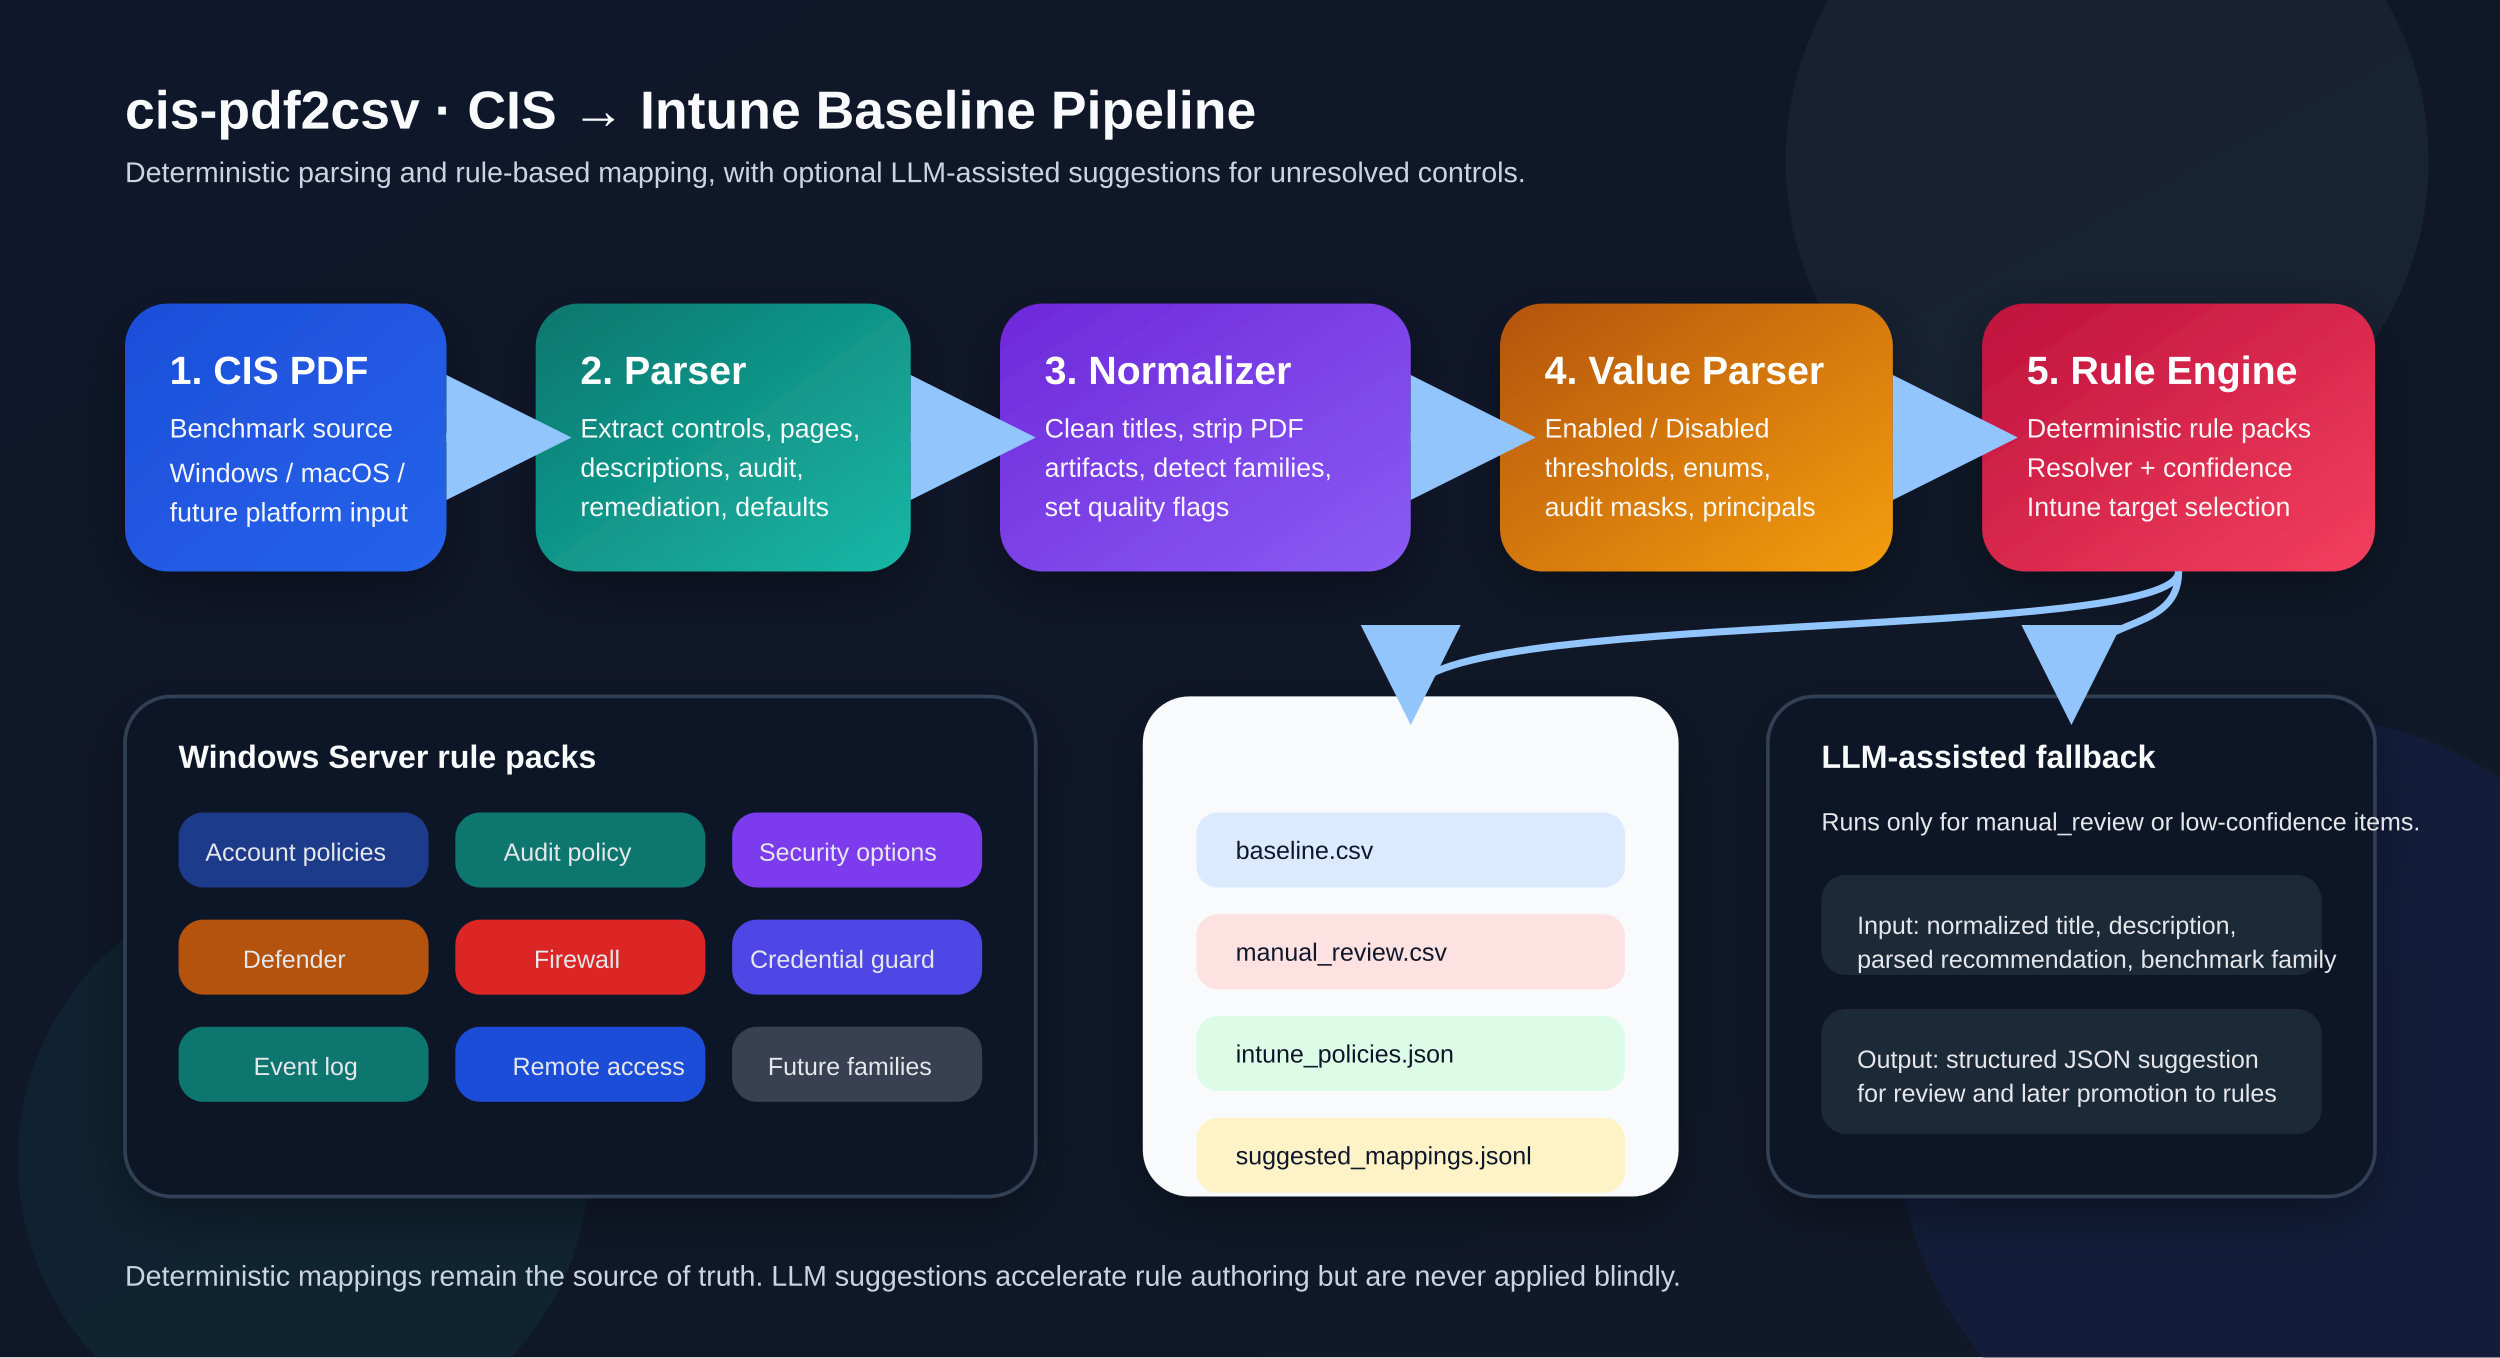
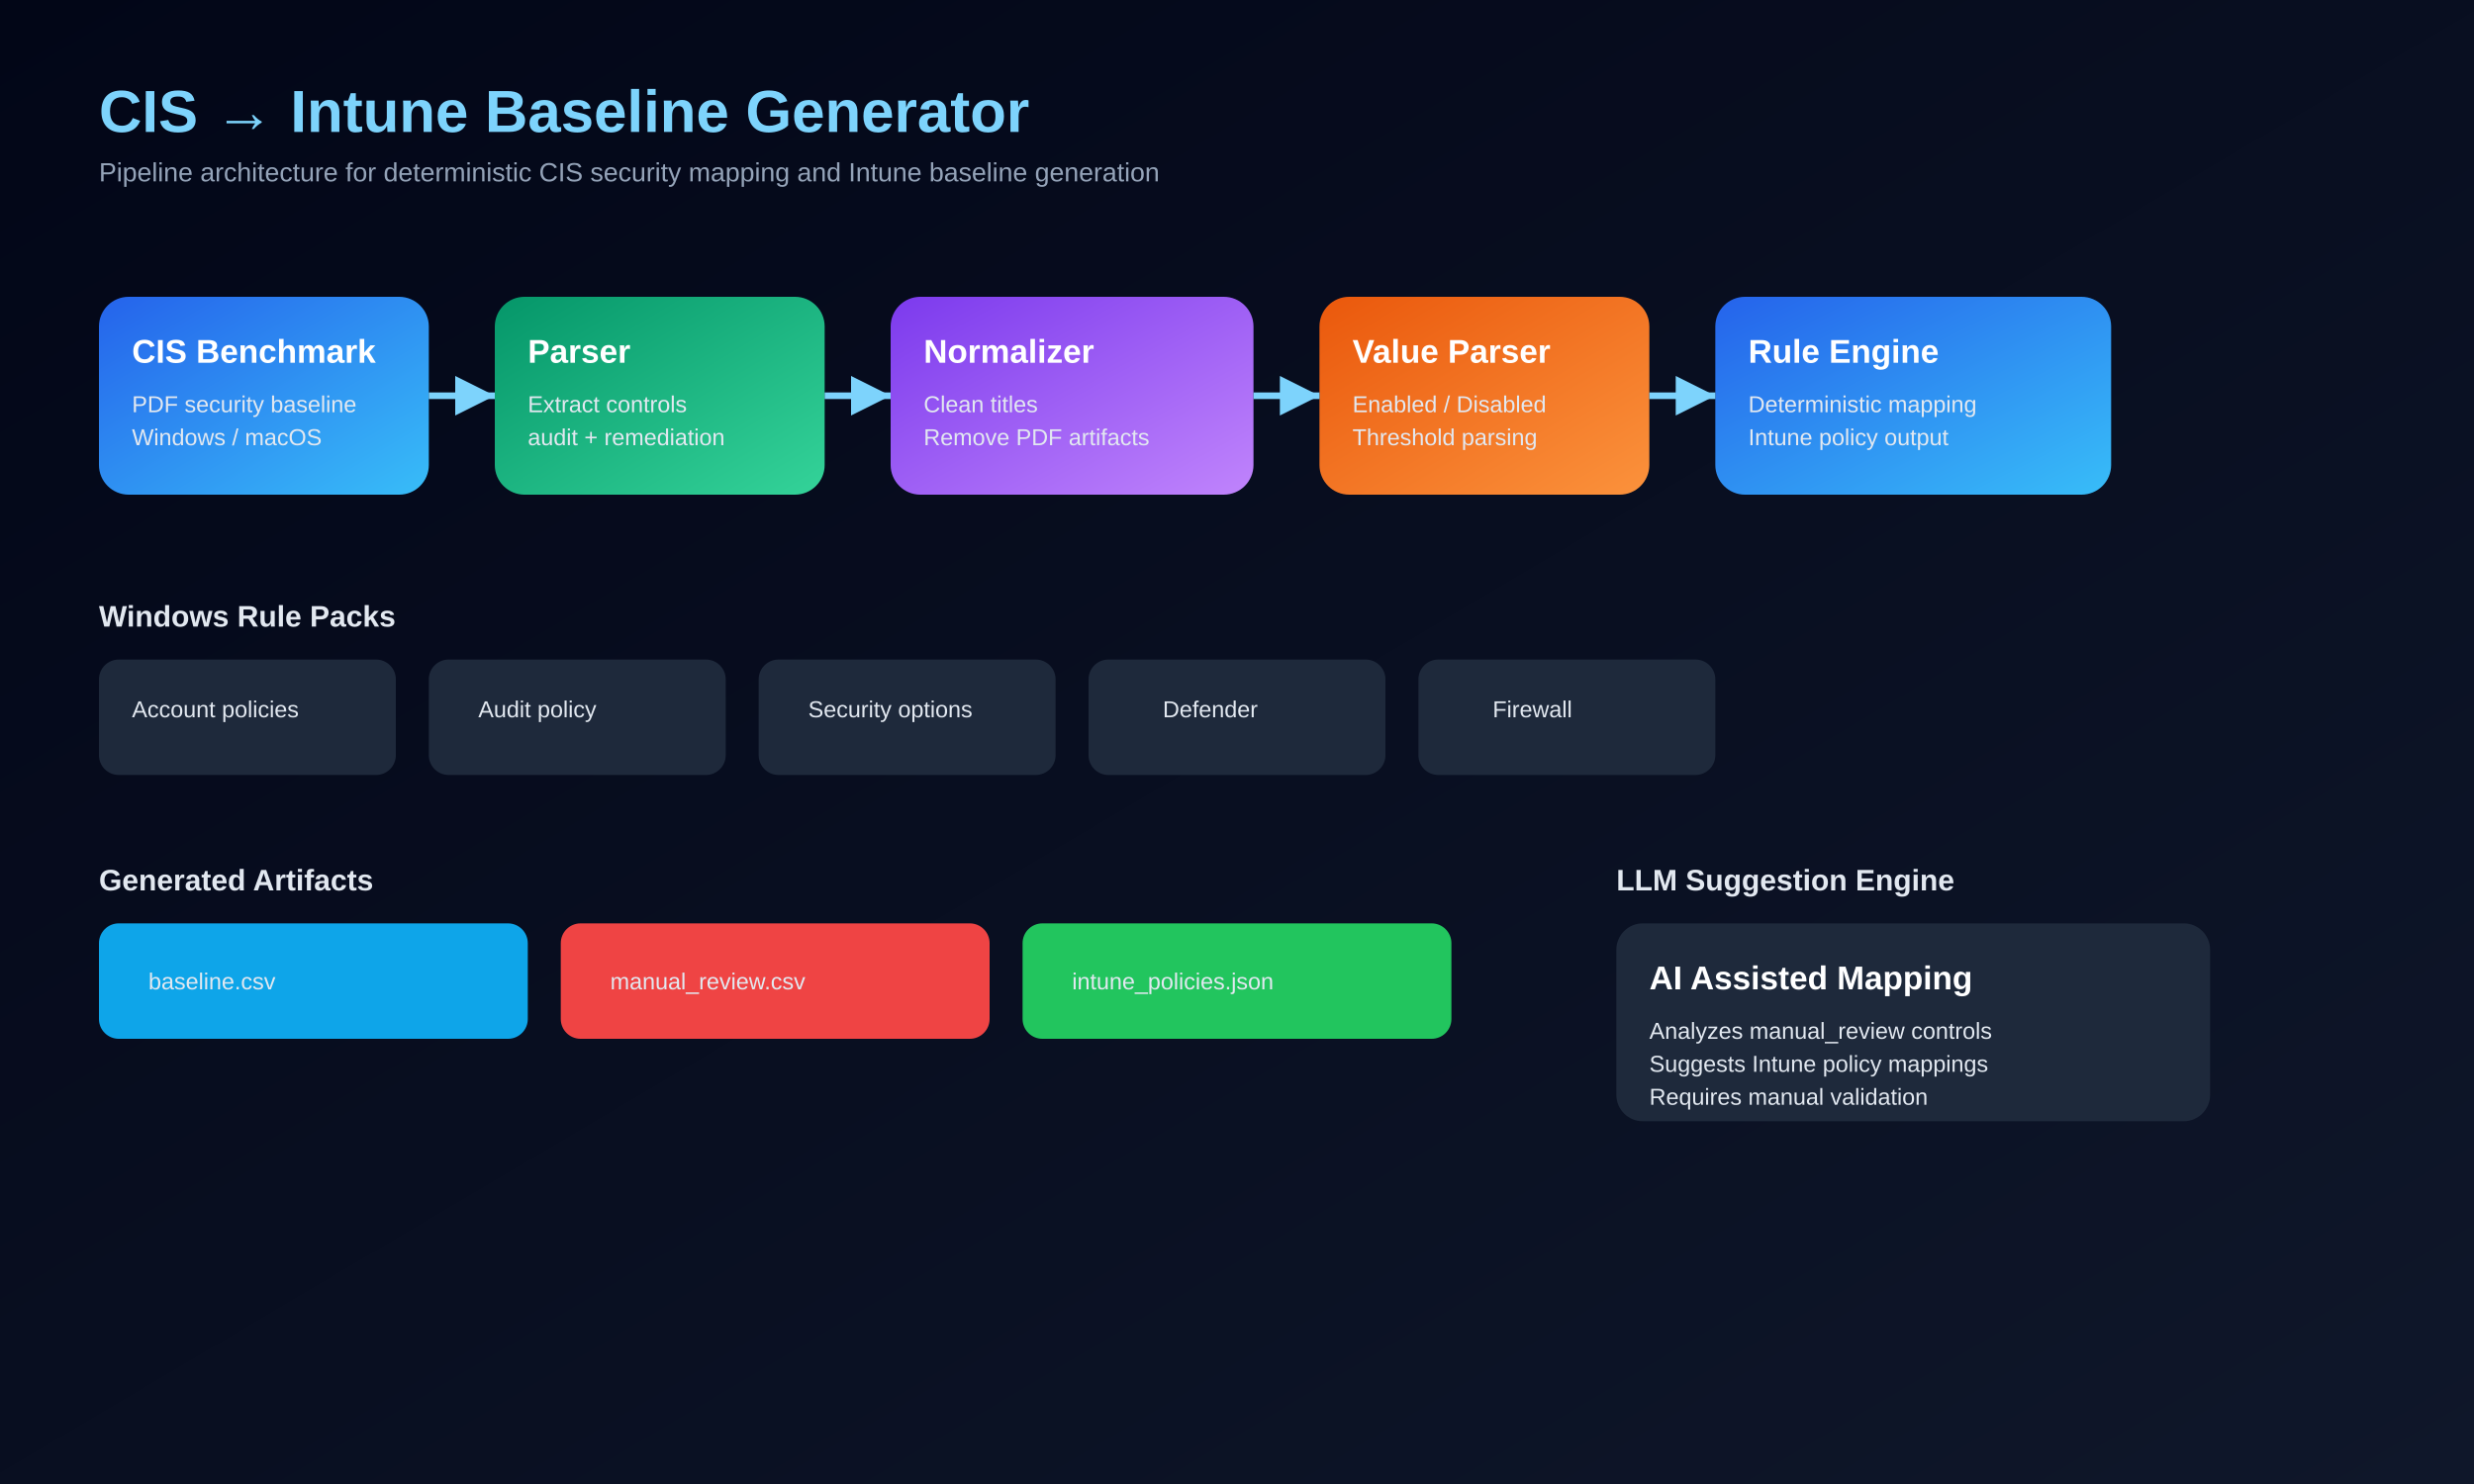
- <svg xmlns="http://www.w3.org/2000/svg" width="1400" height="760" viewBox="0 0 1400 760">
+ <svg xmlns="http://www.w3.org/2000/svg" width="1500" height="900" viewBox="0 0 1500 900">
  <defs>
+     <style>
+ .title { font-family:Segoe UI,Arial; font-size:36px; fill:#7dd3fc; font-weight:700; }
+ .subtitle { font-family:Segoe UI,Arial; font-size:16px; fill:#94a3b8; }
+ .boxTitle { font-family:Segoe UI,Arial; font-size:20px; fill:white; font-weight:600; }
+ .boxText { font-family:Segoe UI,Arial; font-size:14px; fill:#e2e8f0; }
+ .section { font-family:Segoe UI,Arial; font-size:18px; fill:#e2e8f0; font-weight:600; }
+ </style>
    <linearGradient id="bg" x1="0" y1="0" x2="1" y2="1">
-       <stop offset="0%" stop-color="#0f172a" />
-       <stop offset="100%" stop-color="#111827" />
+       <stop offset="0%" stop-color="#020617" />
+       <stop offset="100%" stop-color="#0f172a" />
    </linearGradient>
-     <linearGradient id="card1" x1="0" y1="0" x2="1" y2="1">
-       <stop offset="0%" stop-color="#1d4ed8" />
-       <stop offset="100%" stop-color="#2563eb" />
+     <linearGradient id="blue" x1="0" y1="0" x2="1" y2="1">
+       <stop offset="0%" stop-color="#2563eb" />
+       <stop offset="100%" stop-color="#38bdf8" />
    </linearGradient>
-     <linearGradient id="card2" x1="0" y1="0" x2="1" y2="1">
-       <stop offset="0%" stop-color="#0f766e" />
-       <stop offset="100%" stop-color="#14b8a6" />
+     <linearGradient id="purple" x1="0" y1="0" x2="1" y2="1">
+       <stop offset="0%" stop-color="#7c3aed" />
+       <stop offset="100%" stop-color="#c084fc" />
    </linearGradient>
-     <linearGradient id="card3" x1="0" y1="0" x2="1" y2="1">
-       <stop offset="0%" stop-color="#6d28d9" />
-       <stop offset="100%" stop-color="#8b5cf6" />
+     <linearGradient id="green" x1="0" y1="0" x2="1" y2="1">
+       <stop offset="0%" stop-color="#059669" />
+       <stop offset="100%" stop-color="#34d399" />
    </linearGradient>
-     <linearGradient id="card4" x1="0" y1="0" x2="1" y2="1">
-       <stop offset="0%" stop-color="#b45309" />
-       <stop offset="100%" stop-color="#f59e0b" />
+     <linearGradient id="orange" x1="0" y1="0" x2="1" y2="1">
+       <stop offset="0%" stop-color="#ea580c" />
+       <stop offset="100%" stop-color="#fb923c" />
    </linearGradient>
-     <linearGradient id="card5" x1="0" y1="0" x2="1" y2="1">
-       <stop offset="0%" stop-color="#be123c" />
-       <stop offset="100%" stop-color="#f43f5e" />
-     </linearGradient>
-     <linearGradient id="card6" x1="0" y1="0" x2="1" y2="1">
-       <stop offset="0%" stop-color="#374151" />
-       <stop offset="100%" stop-color="#6b7280" />
-     </linearGradient>
-     <filter id="shadow" x="-30%" y="-30%" width="160%" height="160%">
-       <feDropShadow dx="0" dy="10" stdDeviation="14" flood-color="#000000" flood-opacity="0.35" />
-     </filter>
-     <marker id="arrow" markerWidth="14" markerHeight="14" refX="10" refY="7" orient="auto">
-       <polygon points="0,0 14,7 0,14" fill="#93c5fd" />
+     <marker id="arrow" markerWidth="10" markerHeight="10" refX="6" refY="3" orient="auto">
+       <polygon points="0 0, 6 3, 0 6" fill="#7dd3fc" />
    </marker>
-     <style>
-       .title { font-family: Arial, Helvetica, sans-serif; font-size: 30px; font-weight: 700; fill: #f8fafc; }
-       .subtitle { font-family: Arial, Helvetica, sans-serif; font-size: 16px; fill: #cbd5e1; }
-       .card-title { font-family: Arial, Helvetica, sans-serif; font-size: 22px; font-weight: 700; fill: white; }
-       .card-text { font-family: Arial, Helvetica, sans-serif; font-size: 15px; fill: rgba(255,255,255,0.95); }
-       .small { font-family: Arial, Helvetica, sans-serif; font-size: 14px; fill: #e5e7eb; }
-       .section-title { font-family: Arial, Helvetica, sans-serif; font-size: 18px; font-weight: 700; fill: #f8fafc; }
-       .artifact { font-family: Arial, Helvetica, sans-serif; font-size: 14px; fill: #0f172a; }
-     </style>
  </defs>
-   <rect width="1400" height="760" fill="url(#bg)" />
-   <circle cx="1180" cy="90" r="180" fill="#1e293b" opacity="0.55" />
-   <circle cx="1280" cy="620" r="220" fill="#172554" opacity="0.40" />
-   <circle cx="170" cy="650" r="160" fill="#0f766e" opacity="0.12" />
-   <text x="70" y="72" class="title">cis-pdf2csv · CIS → Intune Baseline Pipeline</text>
-   <text x="70" y="102" class="subtitle">Deterministic parsing and rule-based mapping, with optional LLM-assisted suggestions for unresolved controls.</text>
-   <g filter="url(#shadow)">
-     <rect x="70" y="170" rx="24" ry="24" width="180" height="150" fill="url(#card1)" />
-     <text x="95" y="215" class="card-title">1. CIS PDF</text>
-     <text x="95" y="245" class="card-text">Benchmark source</text>
-     <text x="95" y="270" class="card-text">Windows / macOS /</text>
-     <text x="95" y="292" class="card-text">future platform input</text>
-   </g>
-   <g filter="url(#shadow)">
-     <rect x="300" y="170" rx="24" ry="24" width="210" height="150" fill="url(#card2)" />
-     <text x="325" y="215" class="card-title">2. Parser</text>
-     <text x="325" y="245" class="card-text">Extract controls, pages,</text>
-     <text x="325" y="267" class="card-text">descriptions, audit,</text>
-     <text x="325" y="289" class="card-text">remediation, defaults</text>
-   </g>
-   <g filter="url(#shadow)">
-     <rect x="560" y="170" rx="24" ry="24" width="230" height="150" fill="url(#card3)" />
-     <text x="585" y="215" class="card-title">3. Normalizer</text>
-     <text x="585" y="245" class="card-text">Clean titles, strip PDF</text>
-     <text x="585" y="267" class="card-text">artifacts, detect families,</text>
-     <text x="585" y="289" class="card-text">set quality flags</text>
-   </g>
-   <g filter="url(#shadow)">
-     <rect x="840" y="170" rx="24" ry="24" width="220" height="150" fill="url(#card4)" />
-     <text x="865" y="215" class="card-title">4. Value Parser</text>
-     <text x="865" y="245" class="card-text">Enabled / Disabled</text>
-     <text x="865" y="267" class="card-text">thresholds, enums,</text>
-     <text x="865" y="289" class="card-text">audit masks, principals</text>
-   </g>
-   <g filter="url(#shadow)">
-     <rect x="1110" y="170" rx="24" ry="24" width="220" height="150" fill="url(#card5)" />
-     <text x="1135" y="215" class="card-title">5. Rule Engine</text>
-     <text x="1135" y="245" class="card-text">Deterministic rule packs</text>
-     <text x="1135" y="267" class="card-text">Resolver + confidence</text>
-     <text x="1135" y="289" class="card-text">Intune target selection</text>
-   </g>
-   <line x1="250" y1="245" x2="300" y2="245" stroke="#93c5fd" stroke-width="5" marker-end="url(#arrow)" />
-   <line x1="510" y1="245" x2="560" y2="245" stroke="#93c5fd" stroke-width="5" marker-end="url(#arrow)" />
-   <line x1="790" y1="245" x2="840" y2="245" stroke="#93c5fd" stroke-width="5" marker-end="url(#arrow)" />
-   <line x1="1060" y1="245" x2="1110" y2="245" stroke="#93c5fd" stroke-width="5" marker-end="url(#arrow)" />
-   <g filter="url(#shadow)">
-     <rect x="70" y="390" rx="26" ry="26" width="510" height="280" fill="#111827" stroke="#334155" stroke-width="2" />
-     <text x="100" y="430" class="section-title">Windows Server rule packs</text>
-     <rect x="100" y="455" rx="14" ry="14" width="140" height="42" fill="#1e3a8a" />
-     <text x="115" y="482" class="small">Account policies</text>
-     <rect x="255" y="455" rx="14" ry="14" width="140" height="42" fill="#0f766e" />
-     <text x="282" y="482" class="small">Audit policy</text>
-     <rect x="410" y="455" rx="14" ry="14" width="140" height="42" fill="#7c3aed" />
-     <text x="425" y="482" class="small">Security options</text>
-     <rect x="100" y="515" rx="14" ry="14" width="140" height="42" fill="#b45309" />
-     <text x="136" y="542" class="small">Defender</text>
-     <rect x="255" y="515" rx="14" ry="14" width="140" height="42" fill="#dc2626" />
-     <text x="299" y="542" class="small">Firewall</text>
-     <rect x="410" y="515" rx="14" ry="14" width="140" height="42" fill="#4f46e5" />
-     <text x="420" y="542" class="small">Credential guard</text>
-     <rect x="100" y="575" rx="14" ry="14" width="140" height="42" fill="#0f766e" />
-     <text x="142" y="602" class="small">Event log</text>
-     <rect x="255" y="575" rx="14" ry="14" width="140" height="42" fill="#1d4ed8" />
-     <text x="287" y="602" class="small">Remote access</text>
-     <rect x="410" y="575" rx="14" ry="14" width="140" height="42" fill="#374151" />
-     <text x="430" y="602" class="small">Future families</text>
-   </g>
-   <g filter="url(#shadow)">
-     <rect x="640" y="390" rx="26" ry="26" width="300" height="280" fill="#f8fafc" />
-     <text x="670" y="430" class="section-title" fill="#0f172a">Output artifacts</text>
-     <rect x="670" y="455" rx="12" ry="12" width="240" height="42" fill="#dbeafe" />
-     <text x="692" y="481" class="artifact">baseline.csv</text>
-     <rect x="670" y="512" rx="12" ry="12" width="240" height="42" fill="#fee2e2" />
-     <text x="692" y="538" class="artifact">manual_review.csv</text>
-     <rect x="670" y="569" rx="12" ry="12" width="240" height="42" fill="#dcfce7" />
-     <text x="692" y="595" class="artifact">intune_policies.json</text>
-     <rect x="670" y="626" rx="12" ry="12" width="240" height="42" fill="#fef3c7" />
-     <text x="692" y="652" class="artifact">suggested_mappings.jsonl</text>
-   </g>
-   <g filter="url(#shadow)">
-     <rect x="990" y="390" rx="26" ry="26" width="340" height="280" fill="#111827" stroke="#334155" stroke-width="2" />
-     <text x="1020" y="430" class="section-title">LLM-assisted fallback</text>
-     <text x="1020" y="465" class="small">Runs only for manual_review or low-confidence items.</text>
-     <rect x="1020" y="490" rx="14" ry="14" width="280" height="56" fill="#1f2937" />
-     <text x="1040" y="523" class="small">Input: normalized title, description,</text>
-     <text x="1040" y="542" class="small">parsed recommendation, benchmark family</text>
-     <rect x="1020" y="565" rx="14" ry="14" width="280" height="70" fill="#1f2937" />
-     <text x="1040" y="598" class="small">Output: structured JSON suggestion</text>
-     <text x="1040" y="617" class="small">for review and later promotion to rules</text>
-   </g>
-   <path d="M1220 320 C1220 360, 790 340, 790 390" fill="none" stroke="#93c5fd" stroke-width="4" marker-end="url(#arrow)" />
-   <path d="M1220 320 C1220 360, 1160 340, 1160 390" fill="none" stroke="#93c5fd" stroke-width="4" marker-end="url(#arrow)" />
-   <text x="70" y="720" class="subtitle">Deterministic mappings remain the source of truth. LLM suggestions accelerate rule authoring but are never applied blindly.</text>
+   <rect width="1500" height="900" fill="url(#bg)" />
+   <text x="60" y="80" class="title">CIS → Intune Baseline Generator</text>
+   <text x="60" y="110" class="subtitle">Pipeline architecture for deterministic CIS security mapping and Intune baseline generation</text>
+   <rect x="60" y="180" width="200" height="120" rx="18" fill="url(#blue)" />
+   <text x="80" y="220" class="boxTitle">CIS Benchmark</text>
+   <text x="80" y="250" class="boxText">PDF security baseline</text>
+   <text x="80" y="270" class="boxText">Windows / macOS</text>
+   <rect x="300" y="180" width="200" height="120" rx="18" fill="url(#green)" />
+   <text x="320" y="220" class="boxTitle">Parser</text>
+   <text x="320" y="250" class="boxText">Extract controls</text>
+   <text x="320" y="270" class="boxText">audit + remediation</text>
+   <rect x="540" y="180" width="220" height="120" rx="18" fill="url(#purple)" />
+   <text x="560" y="220" class="boxTitle">Normalizer</text>
+   <text x="560" y="250" class="boxText">Clean titles</text>
+   <text x="560" y="270" class="boxText">Remove PDF artifacts</text>
+   <rect x="800" y="180" width="200" height="120" rx="18" fill="url(#orange)" />
+   <text x="820" y="220" class="boxTitle">Value Parser</text>
+   <text x="820" y="250" class="boxText">Enabled / Disabled</text>
+   <text x="820" y="270" class="boxText">Threshold parsing</text>
+   <rect x="1040" y="180" width="240" height="120" rx="18" fill="url(#blue)" />
+   <text x="1060" y="220" class="boxTitle">Rule Engine</text>
+   <text x="1060" y="250" class="boxText">Deterministic mapping</text>
+   <text x="1060" y="270" class="boxText">Intune policy output</text>
+   <line x1="260" y1="240" x2="300" y2="240" stroke="#7dd3fc" stroke-width="4" marker-end="url(#arrow)" />
+   <line x1="500" y1="240" x2="540" y2="240" stroke="#7dd3fc" stroke-width="4" marker-end="url(#arrow)" />
+   <line x1="760" y1="240" x2="800" y2="240" stroke="#7dd3fc" stroke-width="4" marker-end="url(#arrow)" />
+   <line x1="1000" y1="240" x2="1040" y2="240" stroke="#7dd3fc" stroke-width="4" marker-end="url(#arrow)" />
+   <text x="60" y="380" class="section">Windows Rule Packs</text>
+   <rect x="60" y="400" width="180" height="70" rx="12" fill="#1e293b" />
+   <text x="80" y="435" class="boxText">Account policies</text>
+   <rect x="260" y="400" width="180" height="70" rx="12" fill="#1e293b" />
+   <text x="290" y="435" class="boxText">Audit policy</text>
+   <rect x="460" y="400" width="180" height="70" rx="12" fill="#1e293b" />
+   <text x="490" y="435" class="boxText">Security options</text>
+   <rect x="660" y="400" width="180" height="70" rx="12" fill="#1e293b" />
+   <text x="705" y="435" class="boxText">Defender</text>
+   <rect x="860" y="400" width="180" height="70" rx="12" fill="#1e293b" />
+   <text x="905" y="435" class="boxText">Firewall</text>
+   <text x="60" y="540" class="section">Generated Artifacts</text>
+   <rect x="60" y="560" width="260" height="70" rx="12" fill="#0ea5e9" />
+   <text x="90" y="600" class="boxText">baseline.csv</text>
+   <rect x="340" y="560" width="260" height="70" rx="12" fill="#ef4444" />
+   <text x="370" y="600" class="boxText">manual_review.csv</text>
+   <rect x="620" y="560" width="260" height="70" rx="12" fill="#22c55e" />
+   <text x="650" y="600" class="boxText">intune_policies.json</text>
+   <text x="980" y="540" class="section">LLM Suggestion Engine</text>
+   <rect x="980" y="560" width="360" height="120" rx="16" fill="#1e293b" />
+   <text x="1000" y="600" class="boxTitle">AI Assisted Mapping</text>
+   <text x="1000" y="630" class="boxText">Analyzes manual_review controls</text>
+   <text x="1000" y="650" class="boxText">Suggests Intune policy mappings</text>
+   <text x="1000" y="670" class="boxText">Requires manual validation</text>
</svg>
